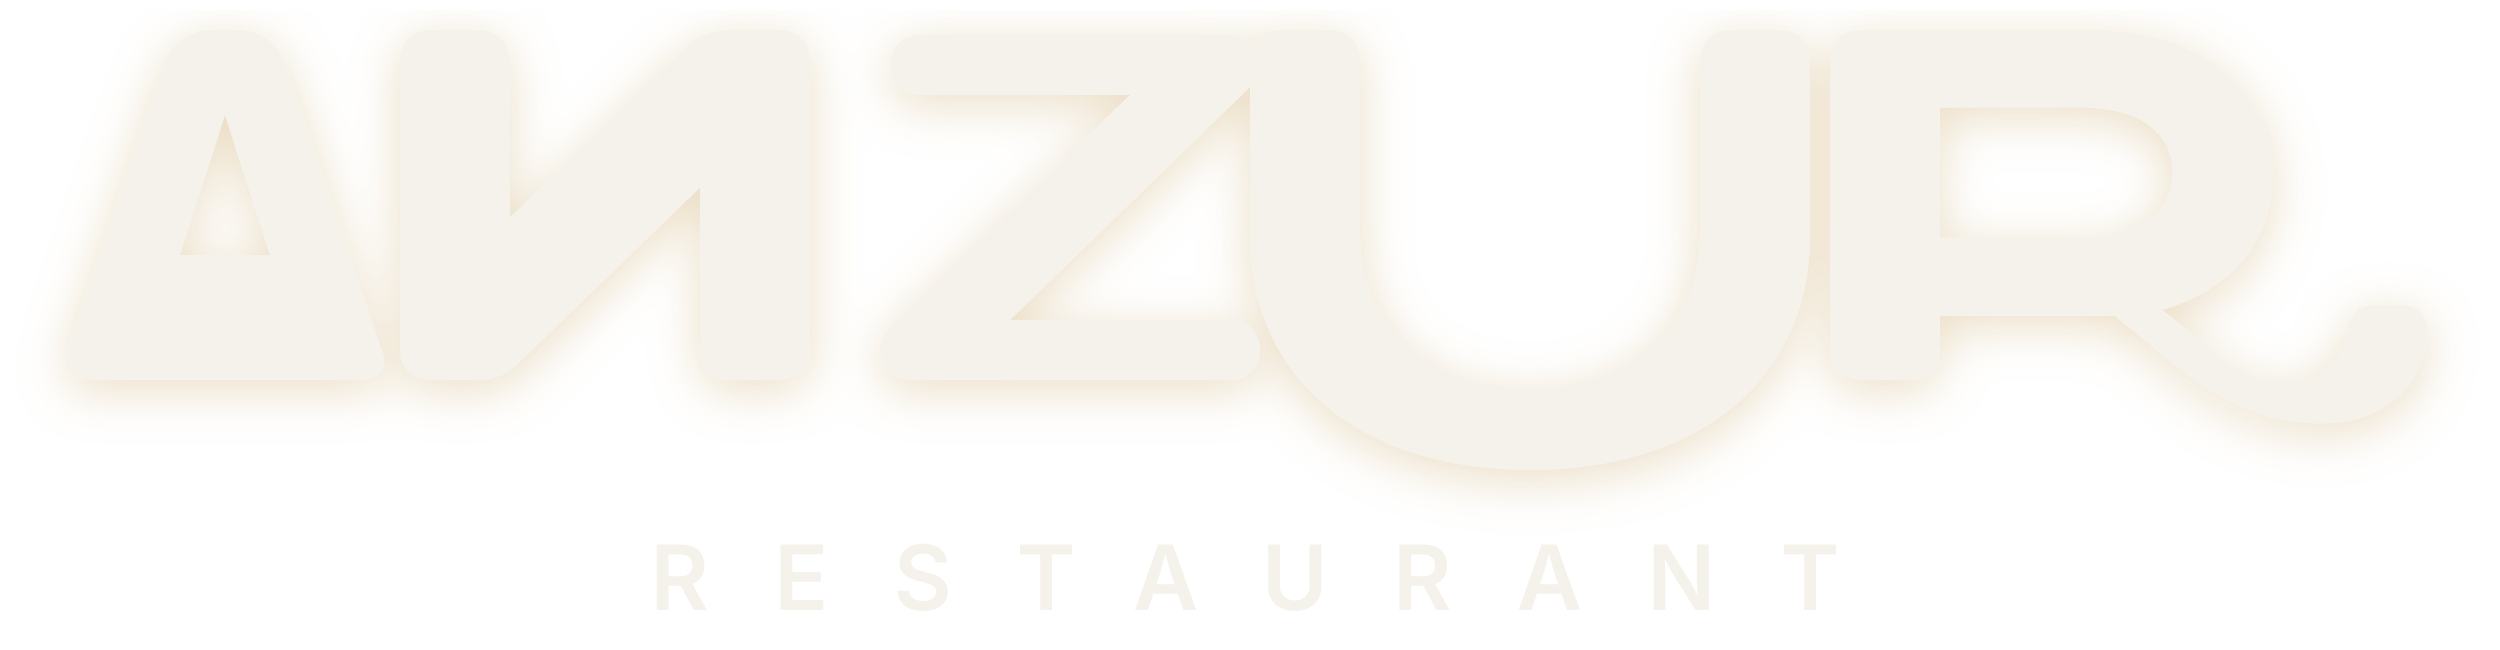
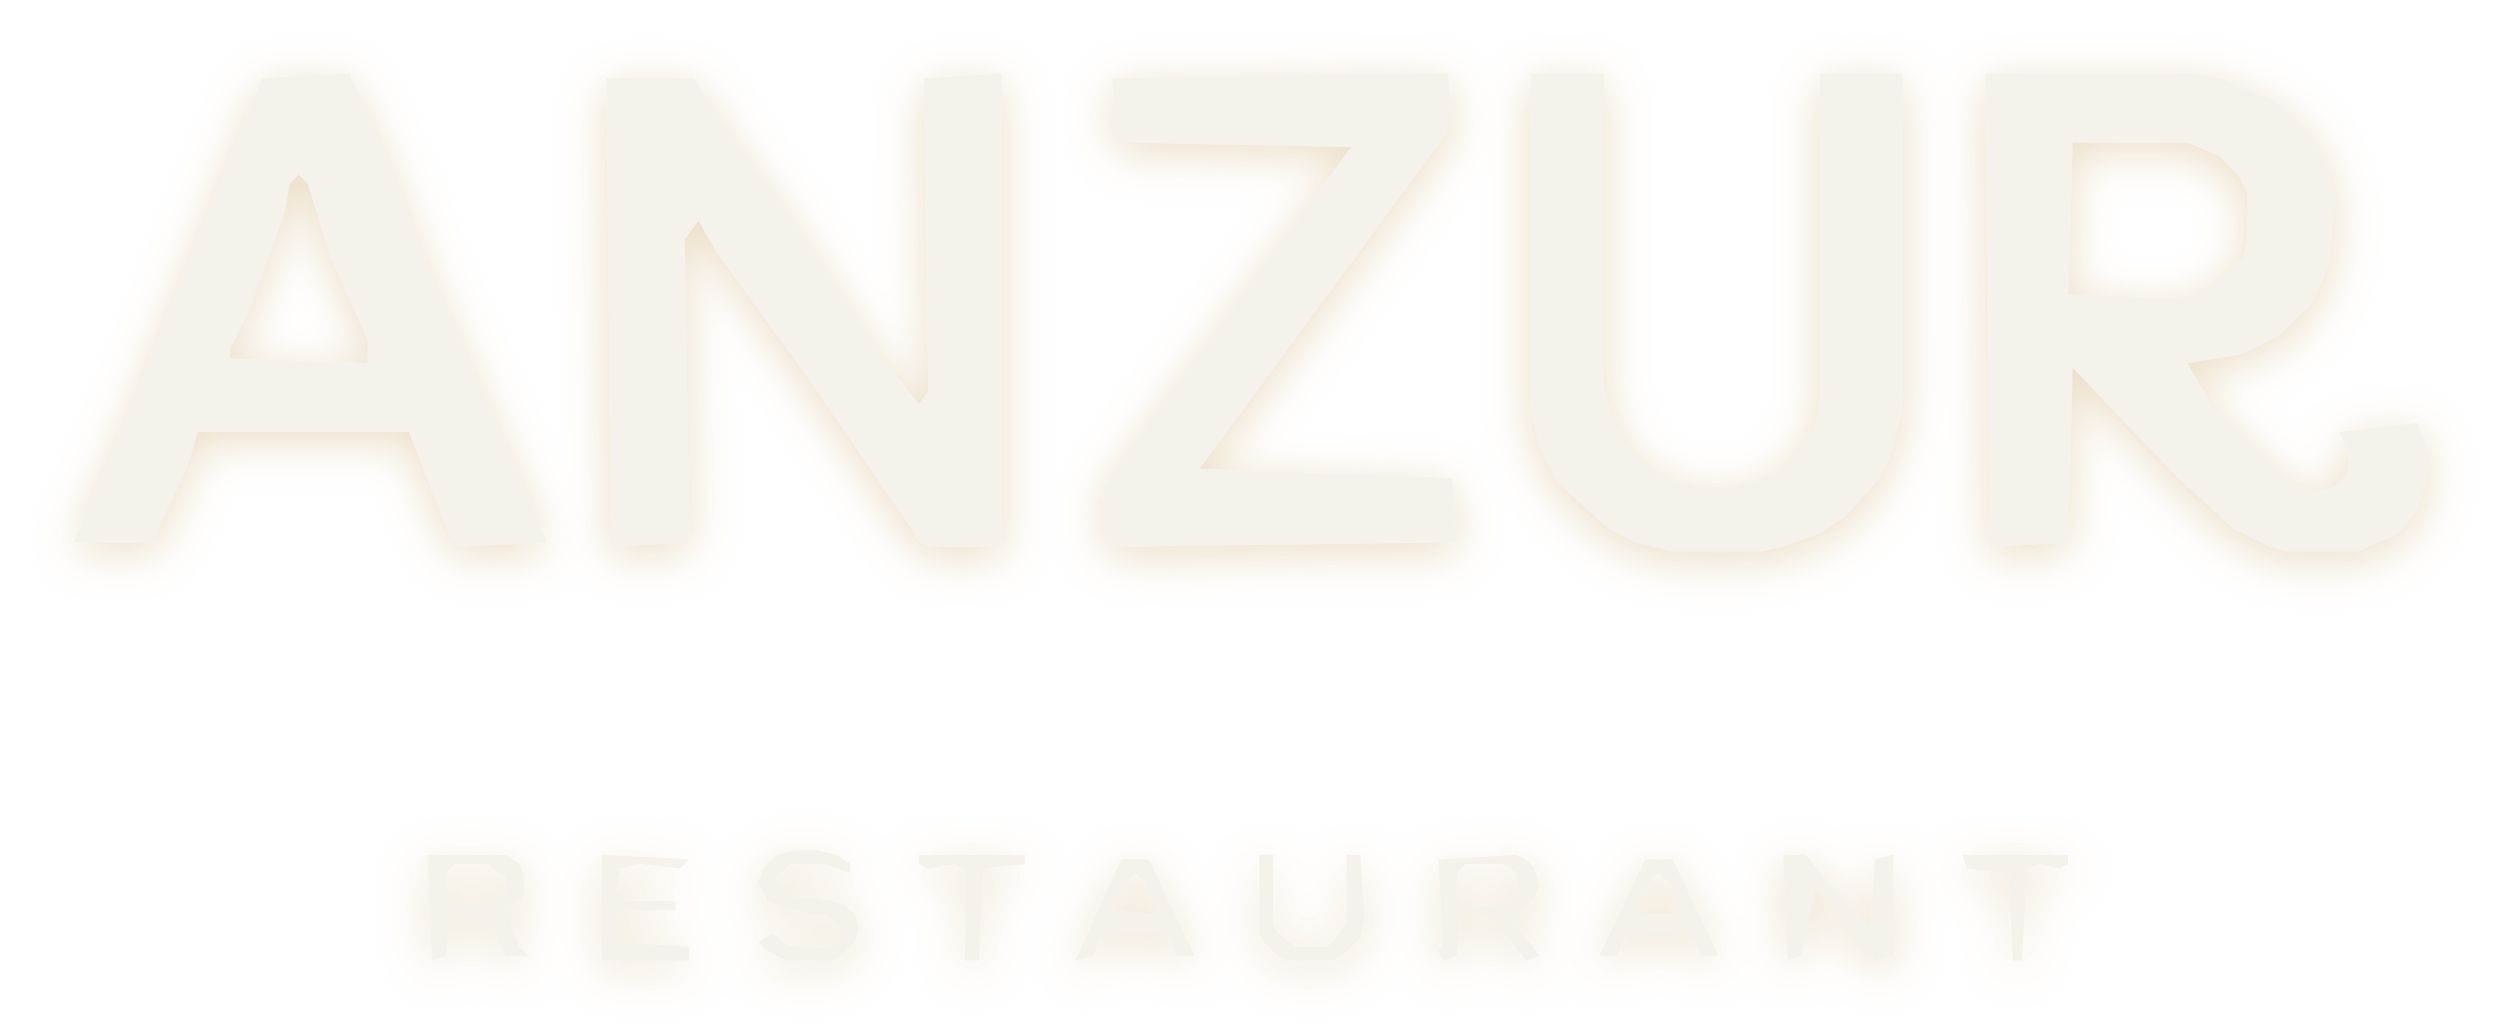
- <svg xmlns="http://www.w3.org/2000/svg" viewBox="0 0 500 130" width="100%" height="auto">
+ <svg xmlns="http://www.w3.org/2000/svg" viewBox="0 0 544 225" width="100%" height="auto">
  <defs>
-     <linearGradient id="wmGold" x1="0%" y1="0%" x2="100%" y2="100%">
+     <linearGradient id="wmGoldGrad" x1="0%" y1="0%" x2="100%" y2="100%">
      <stop offset="0%" stop-color="#F2E2BE" />
      <stop offset="30%" stop-color="#D8B772" />
      <stop offset="70%" stop-color="#C5A059" />
      <stop offset="100%" stop-color="#9E7B35" />
    </linearGradient>
    <filter id="wmGlow" x="-15%" y="-15%" width="130%" height="130%">
      <feDropShadow dx="0" dy="2" stdDeviation="5" flood-color="#C5A059" flood-opacity="0.35" />
    </filter>
  </defs>
-   <g fill="#F5F2EB" filter="url(#wmGlow)">
-     <path d="M 42 76 L 18 76 C 14.5 76 12.5 73.8 13.4 70.8 L 33.2 12.2 C 34.4 8.5 38.2 6 42.4 6 L 47.6 6 C 51.8 6 55.6 8.5 56.8 12.2 L 76.6 70.8 C 77.5 73.8 75.5 76 72 76 L 48 76 Z M 36 51 L 54 51 L 45 23 Z" />
-     <path d="M 96 76 L 86 76 C 82.5 76 80 73.5 80 70 L 80 12 C 80 8.5 82.5 6 86 6 L 96 6 C 99 6 101.5 8.2 101.8 11.2 L 102 43.5 L 138 8.8 C 140.5 6.4 144 6 147 6 L 156 6 C 159.5 6 162 8.5 162 12 L 162 70 C 162 73.5 159.5 76 156 76 L 146 76 C 142.5 76 140 73.5 140 70 L 140 37.5 L 103.5 72.8 C 101.5 74.8 98.8 76 96 76 Z" />
-     <path d="M 182 76 C 178.5 76 176 73.5 176 70 C 176 68.2 176.8 66.6 178.2 65.4 L 226 19 L 184 19 C 180.5 19 178 16.5 178 13 C 178 9.5 180.5 7 184 7 L 246 7 C 249.5 7 252 9.5 252 13 C 252 14.8 251.2 16.4 249.8 17.6 L 202 64 L 246 64 C 249.5 64 252 66.5 252 70 C 252 73.5 249.5 76 246 76 Z" />
-     <path d="M 272 12 L 272 47 C 272 65.5 285.5 77.5 306 77.5 C 326.5 77.5 340 65.5 340 47 L 340 12 C 340 8.5 342.5 6 346 6 L 356 6 C 359.5 6 362 8.5 362 12 L 362 47 C 362 76.5 339 94 306 94 C 273 94 250 76.5 250 47 L 250 12 C 250 8.5 252.5 6 256 6 L 266 6 C 269.5 6 272 8.5 272 12 Z" />
-     <path d="M 382 76 L 372 76 C 368.5 76 366 73.5 366 70 L 366 12 C 366 8.5 368.5 6 372 6 L 418 6 C 440.5 6 454.5 18 454.5 35.5 C 454.5 48.5 446 58 432.5 62 C 435.8 64.6 440 68.2 444.8 72 C 450.5 76.2 457.2 77.5 463 75.2 C 466.8 73.6 469.5 70 469.5 66 C 469.5 63.2 471.8 61 474.5 61 L 480.5 61 C 483.5 61 485.5 63.2 485.5 66 C 485.5 75.5 478.2 83.5 467.5 84.5 C 457 85.5 446.5 82 436.5 74.2 L 423 63.2 L 388 63.2 L 388 70 C 388 73.5 385.5 76 382 76 Z M 388 47.5 L 416 47.5 C 428.5 47.5 434.5 42 434.5 34.5 C 434.5 27 428.5 21.5 416 21.5 L 388 21.5 Z" />
-   </g>
-   <text x="249" y="122" font-family="'Montserrat', -apple-system, BlinkMacSystemFont, sans-serif" font-size="18" font-weight="600" letter-spacing="13" fill="#F5F2EB" text-anchor="middle">RESTAURANT</text>
+   <path d="M 432.0 16.0 L 433.0 119.0 L 450.0 118.0 L 451.0 80.0 L 474.0 104.0 L 486.0 115.0 L 494.0 119.0 L 498.0 120.0 L 513.0 120.0 L 522.0 116.0 L 526.0 111.0 L 528.0 105.0 L 528.0 97.0 L 526.0 92.0 L 509.0 94.0 L 511.0 99.0 L 511.0 102.0 L 510.0 104.0 L 508.0 106.0 L 504.0 107.0 L 498.0 105.0 L 481.0 88.0 L 476.0 79.0 L 488.0 77.0 L 496.0 73.0 L 503.0 66.0 L 507.0 57.0 L 508.0 44.0 L 506.0 35.0 L 502.0 28.0 L 495.0 22.0 L 483.0 17.0 L 477.0 16.0 Z M 451.0 31.0 L 476.0 31.0 L 483.0 34.0 L 487.0 38.0 L 489.0 42.0 L 489.0 53.0 L 488.0 56.0 L 481.0 63.0 L 476.0 65.0 L 450.0 64.0 Z M 333.0 16.0 L 333.0 89.0 L 335.0 97.0 L 339.0 105.0 L 350.0 115.0 L 356.0 118.0 L 364.0 120.0 L 383.0 120.0 L 388.0 119.0 L 396.0 116.0 L 402.0 112.0 L 409.0 104.0 L 411.0 100.0 L 414.0 89.0 L 414.0 16.0 L 396.0 16.0 L 396.0 88.0 L 395.0 92.0 L 392.0 98.0 L 388.0 102.0 L 382.0 105.0 L 377.0 106.0 L 369.0 106.0 L 360.0 103.0 L 353.0 96.0 L 351.0 92.0 L 349.0 84.0 L 349.0 16.0 Z M 242.0 17.0 L 243.0 31.0 L 294.0 32.0 L 240.0 106.0 L 241.0 119.0 L 317.0 118.0 L 316.0 104.0 L 261.0 102.0 L 314.0 30.0 L 316.0 26.0 L 315.0 16.0 Z M 132.0 17.0 L 133.0 119.0 L 150.0 118.0 L 149.0 52.0 L 152.0 48.0 L 156.0 55.0 L 175.0 81.0 L 199.0 116.0 L 199.0 117.0 L 202.0 119.0 L 218.0 119.0 L 219.0 117.0 L 218.0 116.0 L 218.0 16.0 L 201.0 17.0 L 202.0 85.0 L 200.0 88.0 L 192.0 78.0 L 169.0 43.0 L 161.0 33.0 L 151.0 17.0 Z M 57.0 17.0 L 27.0 93.0 L 16.0 118.0 L 34.0 118.0 L 34.0 116.0 L 41.0 101.0 L 43.0 94.0 L 89.0 94.0 L 98.0 117.0 L 100.0 119.0 L 119.0 118.0 L 91.0 54.0 L 87.0 42.0 L 76.0 16.0 Z M 65.0 38.0 L 67.0 40.0 L 72.0 56.0 L 80.0 74.0 L 80.0 79.0 L 50.0 78.0 L 50.0 76.0 L 54.0 68.0 L 62.0 46.0 L 63.0 40.0 Z M 427.0 186.0 L 428.0 189.0 L 437.0 190.0 L 438.0 209.0 L 440.0 209.0 L 441.0 189.0 L 444.0 188.0 L 448.0 189.0 L 450.0 188.0 L 450.0 186.0 Z M 388.0 186.0 L 389.0 209.0 L 392.0 208.0 L 395.0 193.0 L 408.0 209.0 L 412.0 208.0 L 412.0 186.0 L 408.0 187.0 L 407.0 202.0 L 401.0 196.0 L 393.0 186.0 Z M 358.0 187.0 L 348.0 208.0 L 352.0 208.0 L 353.0 205.0 L 355.0 203.0 L 367.0 203.0 L 369.0 205.0 L 370.0 208.0 L 374.0 208.0 L 364.0 187.0 Z M 361.0 190.0 L 363.0 192.0 L 366.0 199.0 L 356.0 199.0 L 359.0 192.0 Z M 313.0 187.0 L 314.0 205.0 L 313.0 207.0 L 314.0 209.0 L 317.0 208.0 L 318.0 199.0 L 323.0 199.0 L 325.0 200.0 L 332.0 209.0 L 335.0 208.0 L 330.0 201.0 L 330.0 199.0 L 333.0 197.0 L 335.0 193.0 L 334.0 189.0 L 332.0 187.0 L 330.0 186.0 Z M 317.0 190.0 L 319.0 188.0 L 327.0 188.0 L 330.0 190.0 L 330.0 195.0 L 326.0 197.0 L 319.0 197.0 L 317.0 195.0 Z M 274.0 186.0 L 274.0 203.0 L 275.0 205.0 L 278.0 208.0 L 281.0 209.0 L 290.0 209.0 L 292.0 208.0 L 296.0 204.0 L 297.0 200.0 L 296.0 186.0 L 293.0 186.0 L 293.0 201.0 L 289.0 206.0 L 282.0 206.0 L 278.0 203.0 L 277.0 201.0 L 277.0 186.0 Z M 244.0 187.0 L 234.0 209.0 L 238.0 208.0 L 239.0 205.0 L 241.0 203.0 L 253.0 203.0 L 255.0 205.0 L 256.0 208.0 L 260.0 208.0 L 250.0 187.0 Z M 247.0 190.0 L 249.0 192.0 L 252.0 199.0 L 242.0 198.0 L 245.0 192.0 Z M 200.0 186.0 L 200.0 188.0 L 202.0 189.0 L 208.0 188.0 L 210.0 190.0 L 210.0 209.0 L 213.0 209.0 L 214.0 189.0 L 223.0 188.0 L 223.0 186.0 Z M 131.0 186.0 L 131.0 209.0 L 150.0 209.0 L 150.0 206.0 L 134.0 205.0 L 134.0 200.0 L 136.0 198.0 L 147.0 198.0 L 147.0 196.0 L 136.0 196.0 L 134.0 194.0 L 135.0 189.0 L 139.0 188.0 L 148.0 189.0 L 150.0 187.0 Z M 93.0 186.0 L 94.0 209.0 L 97.0 208.0 L 98.0 199.0 L 104.0 199.0 L 107.0 202.0 L 110.0 208.0 L 115.0 208.0 L 113.0 206.0 L 110.0 198.0 L 114.0 195.0 L 114.0 190.0 L 113.0 188.0 L 110.0 186.0 Z M 97.0 190.0 L 99.0 188.0 L 106.0 188.0 L 110.0 191.0 L 110.0 194.0 L 106.0 197.0 L 97.0 196.0 Z M 169.0 186.0 L 166.0 189.0 L 165.0 192.0 L 167.0 196.0 L 176.0 199.0 L 180.0 199.0 L 183.0 202.0 L 182.0 205.0 L 180.0 206.0 L 172.0 206.0 L 168.0 203.0 L 165.0 205.0 L 167.0 207.0 L 171.0 209.0 L 181.0 209.0 L 183.0 208.0 L 186.0 205.0 L 187.0 202.0 L 186.0 199.0 L 184.0 197.0 L 181.0 196.0 L 172.0 195.0 L 169.0 191.0 L 172.0 188.0 L 179.0 188.0 L 185.0 190.0 L 185.0 188.0 L 182.0 186.0 L 178.0 185.0 L 173.0 185.0 Z" fill="#F5F2EB" fill-rule="evenodd" filter="url(#wmGlow)" />
</svg>
